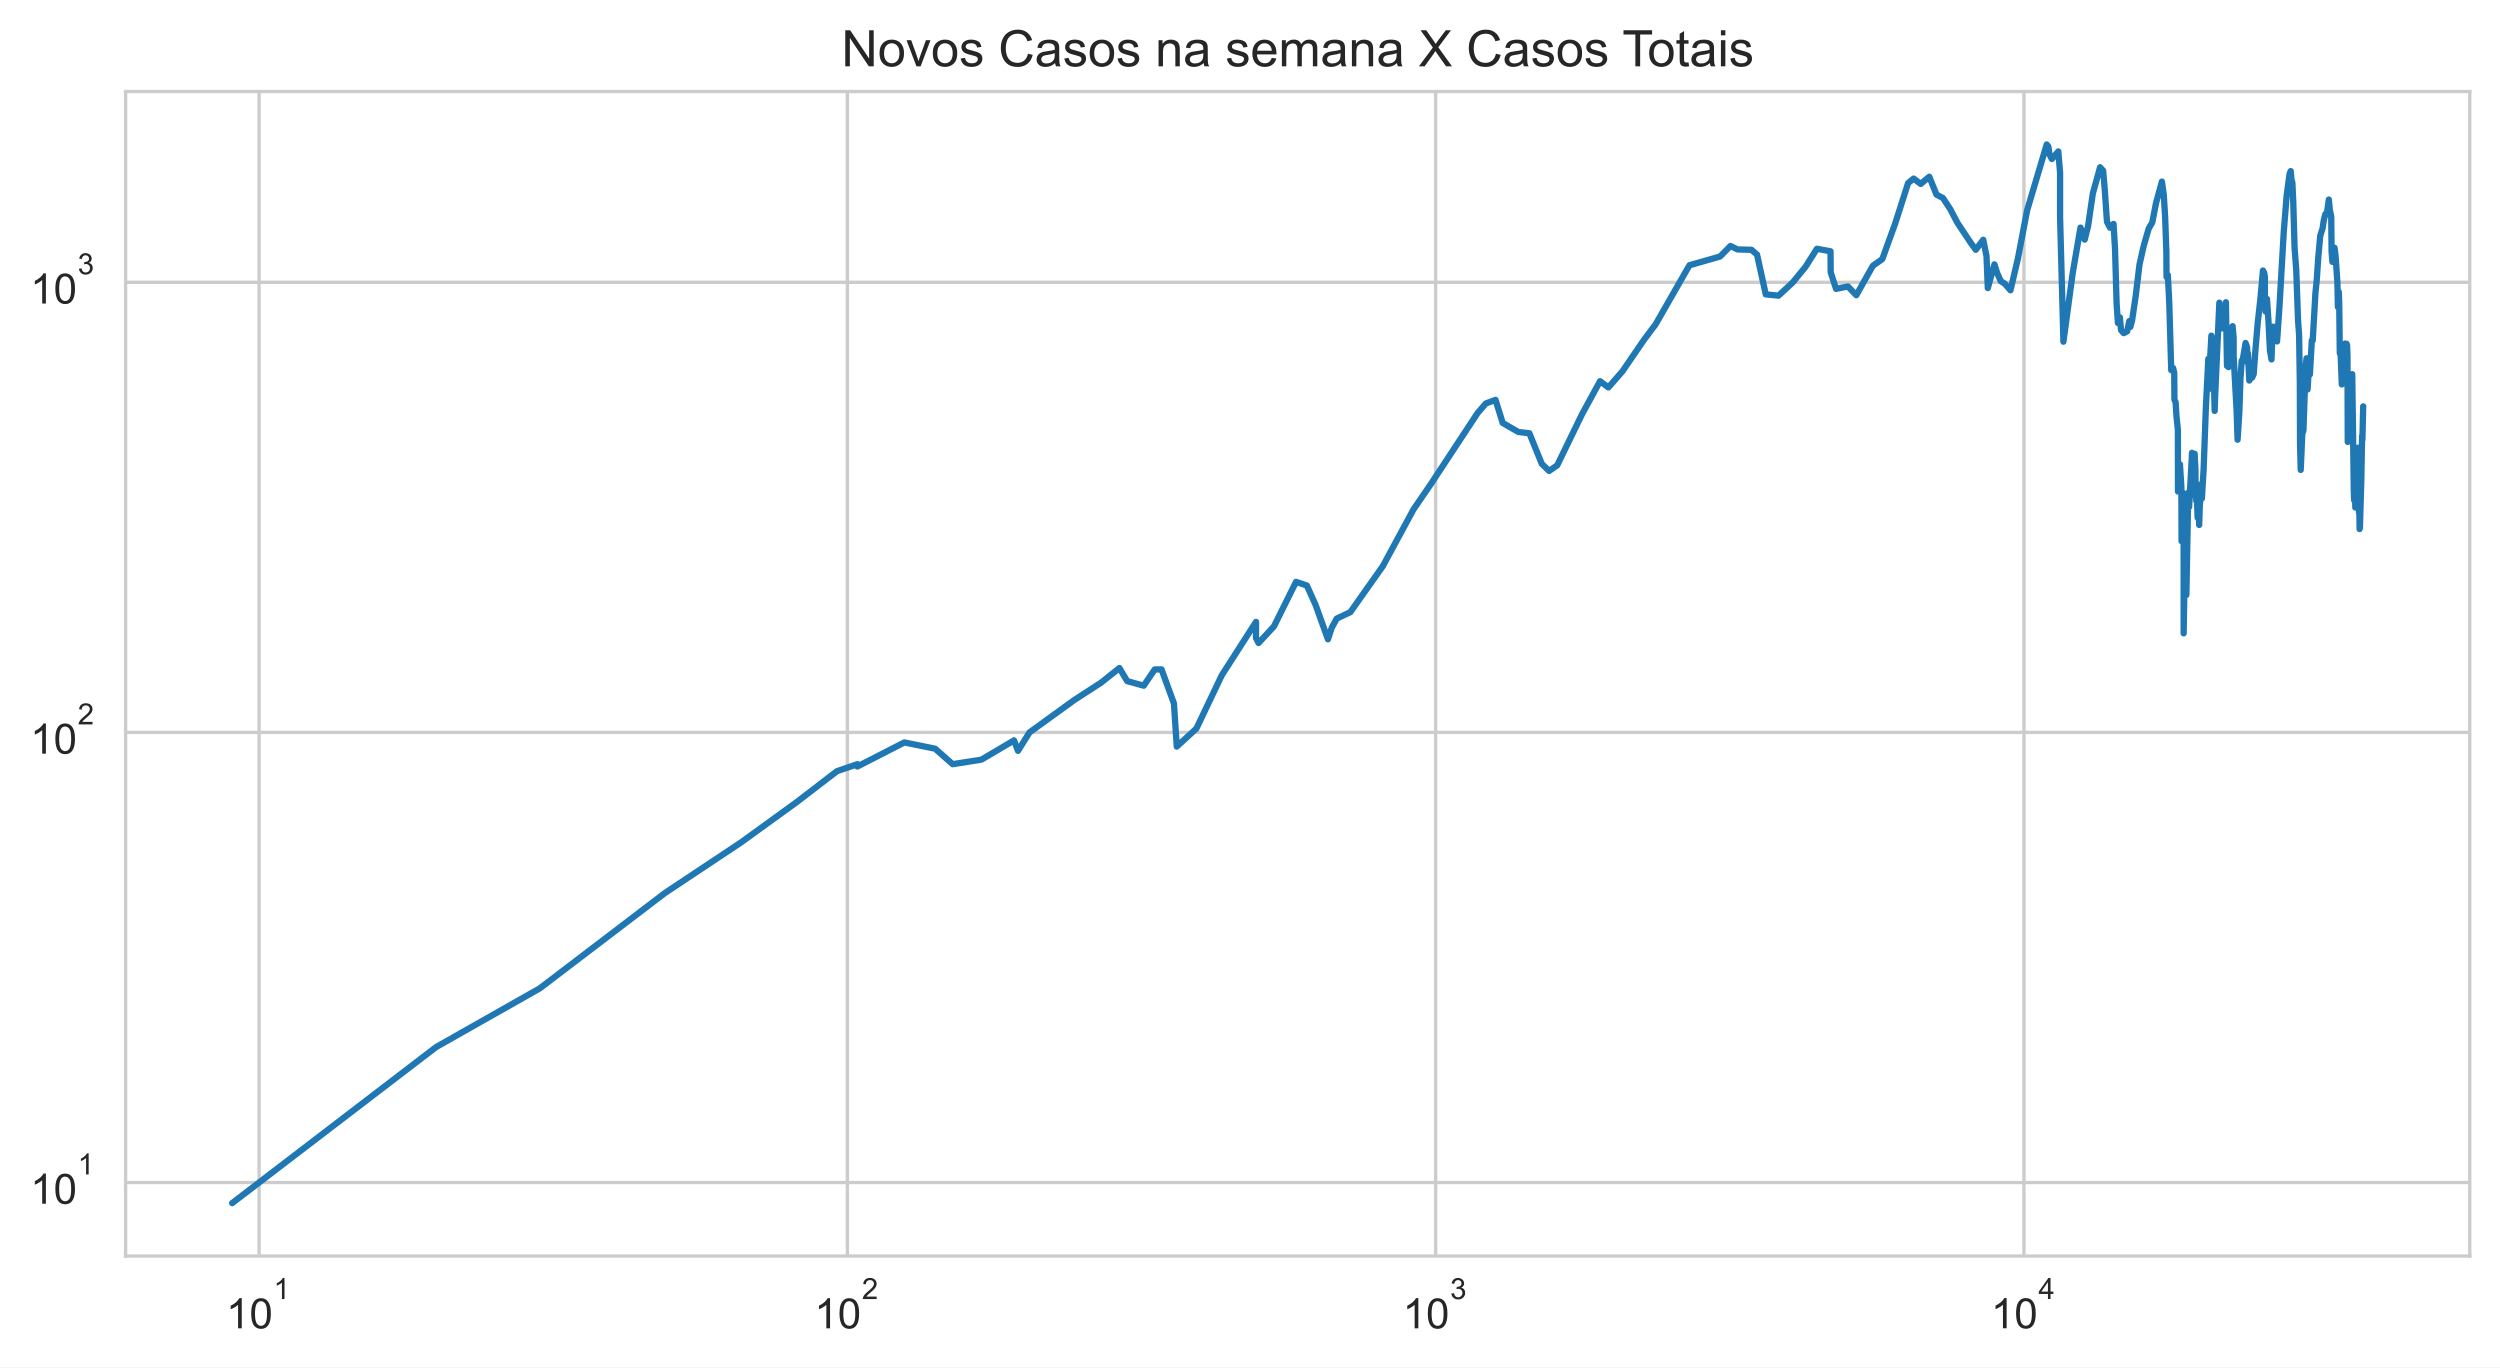
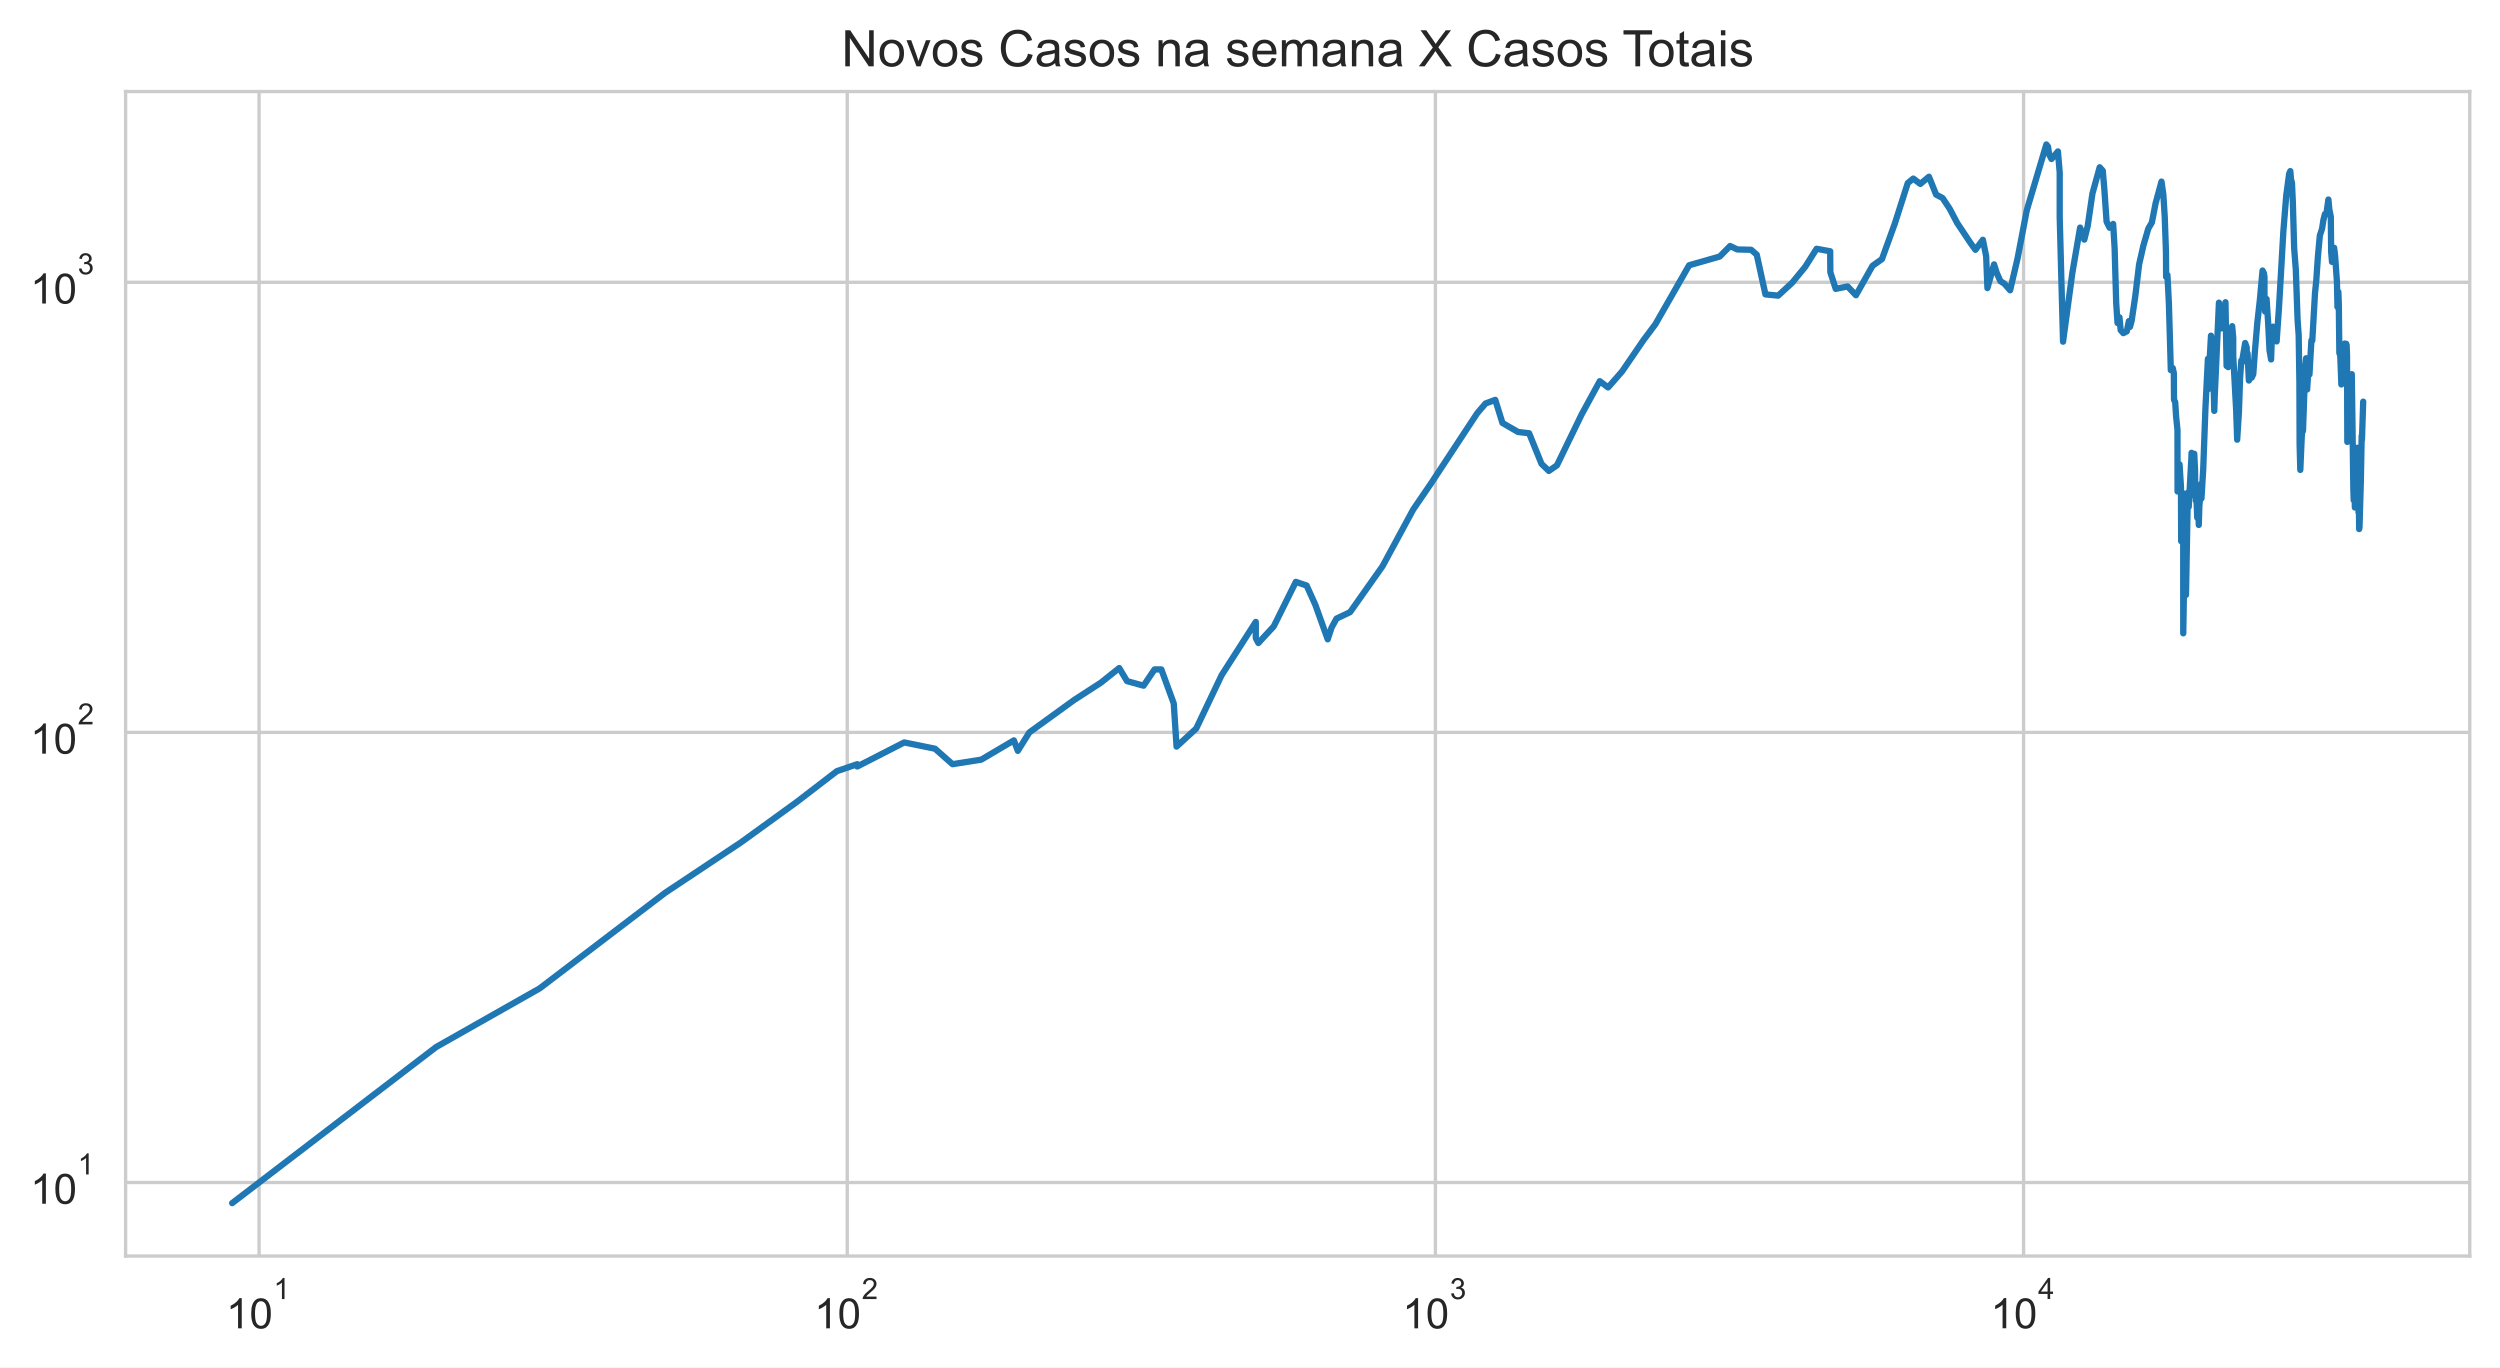
<svg xmlns="http://www.w3.org/2000/svg" xmlns:xlink="http://www.w3.org/1999/xlink" height="325.489pt" version="1.1" viewBox="0 0 595.1 325.489" width="595.1pt">
  <defs>
    <style type="text/css">*{stroke-linecap:butt;stroke-linejoin:round;}</style>
  </defs>
  <g id="figure_1">
    <g id="patch_1">
      <path d="M 0 325.489  L 595.1 325.489  L 595.1 0  L 0 0  z " style="fill:#ffffff;" />
    </g>
    <g id="axes_1">
      <g id="patch_2">
        <path d="M 29.9 298.989  L 587.9 298.989  L 587.9 21.789  L 29.9 21.789  z " style="fill:#ffffff;" />
      </g>
      <g id="matplotlib.axis_1">
        <g id="xtick_1">
          <g id="line2d_1">
-             <path clip-path="url(#pae0f6c805a)" d="M 61.671 298.989  L 61.671 21.789  " style="fill:none;stroke:#cccccc;stroke-linecap:round;stroke-width:0.8;" />
+             <path clip-path="url(#pbe70201df7)" d="M 61.67 298.989  L 61.67 21.789  " style="fill:none;stroke:#cccccc;stroke-linecap:round;stroke-width:0.8;" />
          </g>
          <g id="text_1">
-             <g style="fill:#262626;" transform="translate(53.82138 316.3019)scale(0.1 -0.1)">
+             <g style="fill:#262626;" transform="translate(53.82005 316.3019)scale(0.1 -0.1)">
              <defs>
                <path d="M 37.25 0  L 28.469 0  L 28.469 56  Q 25.297 52.984 20.141 49.953  Q 14.984 46.922 10.891 45.406  L 10.891 53.906  Q 18.266 57.375 23.781 62.297  Q 29.297 67.234 31.594 71.875  L 37.25 71.875  z " id="ArialMT-49" />
                <path d="M 4.156 35.297  Q 4.156 48 6.766 55.734  Q 9.375 63.484 14.516 67.672  Q 19.672 71.875 27.484 71.875  Q 33.25 71.875 37.594 69.547  Q 41.938 67.234 44.766 62.859  Q 47.609 58.5 49.219 52.219  Q 50.828 45.953 50.828 35.297  Q 50.828 22.703 48.234 14.969  Q 45.656 7.234 40.5 3  Q 35.359 -1.219 27.484 -1.219  Q 17.141 -1.219 11.234 6.203  Q 4.156 15.141 4.156 35.297  z M 13.188 35.297  Q 13.188 17.672 17.312 11.828  Q 21.438 6 27.484 6  Q 33.547 6 37.672 11.859  Q 41.797 17.719 41.797 35.297  Q 41.797 52.984 37.672 58.781  Q 33.547 64.594 27.391 64.594  Q 21.344 64.594 17.719 59.469  Q 13.188 52.938 13.188 35.297  z " id="ArialMT-48" />
              </defs>
              <use transform="translate(0 0.99375)" xlink:href="#ArialMT-49" />
              <use transform="translate(55.61523 0.99375)" xlink:href="#ArialMT-48" />
              <use transform="translate(112.9728 70.6875)scale(0.7)" xlink:href="#ArialMT-49" />
            </g>
          </g>
        </g>
        <g id="xtick_2">
          <g id="line2d_2">
-             <path clip-path="url(#pae0f6c805a)" d="M 201.708 298.989  L 201.708 21.789  " style="fill:none;stroke:#cccccc;stroke-linecap:round;stroke-width:0.8;" />
+             <path clip-path="url(#pbe70201df7)" d="M 201.678 298.989  L 201.678 21.789  " style="fill:none;stroke:#cccccc;stroke-linecap:round;stroke-width:0.8;" />
          </g>
          <g id="text_2">
-             <g style="fill:#262626;" transform="translate(193.8583 316.3019)scale(0.1 -0.1)">
+             <g style="fill:#262626;" transform="translate(193.8281 316.3019)scale(0.1 -0.1)">
              <defs>
                <path d="M 50.344 8.453  L 50.344 0  L 3.031 0  Q 2.938 3.172 4.047 6.109  Q 5.859 10.938 9.828 15.625  Q 13.812 20.312 21.344 26.469  Q 33.016 36.031 37.109 41.625  Q 41.219 47.219 41.219 52.203  Q 41.219 57.422 37.469 61  Q 33.734 64.594 27.734 64.594  Q 21.391 64.594 17.578 60.781  Q 13.766 56.984 13.719 50.25  L 4.688 51.172  Q 5.609 61.281 11.656 66.578  Q 17.719 71.875 27.938 71.875  Q 38.234 71.875 44.234 66.156  Q 50.25 60.453 50.25 52  Q 50.25 47.703 48.484 43.547  Q 46.734 39.406 42.656 34.812  Q 38.578 30.219 29.109 22.219  Q 21.188 15.578 18.938 13.203  Q 16.703 10.844 15.234 8.453  z " id="ArialMT-50" />
              </defs>
              <use transform="translate(0 0.99375)" xlink:href="#ArialMT-49" />
              <use transform="translate(55.61523 0.99375)" xlink:href="#ArialMT-48" />
              <use transform="translate(112.9728 70.6875)scale(0.7)" xlink:href="#ArialMT-50" />
            </g>
          </g>
        </g>
        <g id="xtick_3">
          <g id="line2d_3">
-             <path clip-path="url(#pae0f6c805a)" d="M 341.745 298.989  L 341.745 21.789  " style="fill:none;stroke:#cccccc;stroke-linecap:round;stroke-width:0.8;" />
+             <path clip-path="url(#pbe70201df7)" d="M 341.686 298.989  L 341.686 21.789  " style="fill:none;stroke:#cccccc;stroke-linecap:round;stroke-width:0.8;" />
          </g>
          <g id="text_3">
-             <g style="fill:#262626;" transform="translate(333.8952 316.3019)scale(0.1 -0.1)">
+             <g style="fill:#262626;" transform="translate(333.8361 316.3019)scale(0.1 -0.1)">
              <defs>
                <path d="M 4.203 18.891  L 12.984 20.062  Q 14.5 12.594 18.141 9.297  Q 21.781 6 27 6  Q 33.203 6 37.469 10.297  Q 41.75 14.594 41.75 20.953  Q 41.75 27 37.797 30.922  Q 33.844 34.859 27.734 34.859  Q 25.25 34.859 21.531 33.891  L 22.516 41.609  Q 23.391 41.5 23.922 41.5  Q 29.547 41.5 34.031 44.422  Q 38.531 47.359 38.531 53.469  Q 38.531 58.297 35.25 61.469  Q 31.984 64.656 26.812 64.656  Q 21.688 64.656 18.266 61.422  Q 14.844 58.203 13.875 51.766  L 5.078 53.328  Q 6.688 62.156 12.391 67.016  Q 18.109 71.875 26.609 71.875  Q 32.469 71.875 37.391 69.359  Q 42.328 66.844 44.938 62.5  Q 47.562 58.156 47.562 53.266  Q 47.562 48.641 45.062 44.828  Q 42.578 41.016 37.703 38.766  Q 44.047 37.312 47.562 32.688  Q 51.078 28.078 51.078 21.141  Q 51.078 11.766 44.234 5.25  Q 37.406 -1.266 26.953 -1.266  Q 17.531 -1.266 11.297 4.344  Q 5.078 9.969 4.203 18.891  z " id="ArialMT-51" />
              </defs>
              <use transform="translate(0 0.99375)" xlink:href="#ArialMT-49" />
              <use transform="translate(55.61523 0.99375)" xlink:href="#ArialMT-48" />
              <use transform="translate(112.9728 70.6875)scale(0.7)" xlink:href="#ArialMT-51" />
            </g>
          </g>
        </g>
        <g id="xtick_4">
          <g id="line2d_4">
-             <path clip-path="url(#pae0f6c805a)" d="M 481.782 298.989  L 481.782 21.789  " style="fill:none;stroke:#cccccc;stroke-linecap:round;stroke-width:0.8;" />
+             <path clip-path="url(#pbe70201df7)" d="M 481.694 298.989  L 481.694 21.789  " style="fill:none;stroke:#cccccc;stroke-linecap:round;stroke-width:0.8;" />
          </g>
          <g id="text_4">
-             <g style="fill:#262626;" transform="translate(473.9321 316.2019)scale(0.1 -0.1)">
+             <g style="fill:#262626;" transform="translate(473.8441 316.2019)scale(0.1 -0.1)">
              <defs>
                <path d="M 32.328 0  L 32.328 17.141  L 1.266 17.141  L 1.266 25.203  L 33.938 71.578  L 41.109 71.578  L 41.109 25.203  L 50.781 25.203  L 50.781 17.141  L 41.109 17.141  L 41.109 0  z M 32.328 25.203  L 32.328 57.469  L 9.906 25.203  z " id="ArialMT-52" />
              </defs>
              <use transform="translate(0 0.201563)" xlink:href="#ArialMT-49" />
              <use transform="translate(55.61523 0.201563)" xlink:href="#ArialMT-48" />
              <use transform="translate(112.9728 69.89531)scale(0.7)" xlink:href="#ArialMT-52" />
            </g>
          </g>
        </g>
        <g id="xtick_5" />
        <g id="xtick_6" />
        <g id="xtick_7" />
        <g id="xtick_8" />
        <g id="xtick_9" />
        <g id="xtick_10" />
        <g id="xtick_11" />
        <g id="xtick_12" />
        <g id="xtick_13" />
        <g id="xtick_14" />
        <g id="xtick_15" />
        <g id="xtick_16" />
        <g id="xtick_17" />
        <g id="xtick_18" />
        <g id="xtick_19" />
        <g id="xtick_20" />
        <g id="xtick_21" />
        <g id="xtick_22" />
        <g id="xtick_23" />
        <g id="xtick_24" />
        <g id="xtick_25" />
        <g id="xtick_26" />
        <g id="xtick_27" />
        <g id="xtick_28" />
        <g id="xtick_29" />
        <g id="xtick_30" />
        <g id="xtick_31" />
        <g id="xtick_32" />
        <g id="xtick_33" />
        <g id="xtick_34" />
        <g id="xtick_35" />
        <g id="xtick_36" />
      </g>
      <g id="matplotlib.axis_2">
        <g id="ytick_1">
          <g id="line2d_5">
-             <path clip-path="url(#pae0f6c805a)" d="M 29.9 281.487  L 587.9 281.487  " style="fill:none;stroke:#cccccc;stroke-linecap:round;stroke-width:0.8;" />
+             <path clip-path="url(#pbe70201df7)" d="M 29.9 281.487  L 587.9 281.487  " style="fill:none;stroke:#cccccc;stroke-linecap:round;stroke-width:0.8;" />
          </g>
          <g id="text_5">
            <g style="fill:#262626;" transform="translate(7.2 286.643)scale(0.1 -0.1)">
              <use transform="translate(0 0.99375)" xlink:href="#ArialMT-49" />
              <use transform="translate(55.61523 0.99375)" xlink:href="#ArialMT-48" />
              <use transform="translate(112.9728 70.6875)scale(0.7)" xlink:href="#ArialMT-49" />
            </g>
          </g>
        </g>
        <g id="ytick_2">
          <g id="line2d_6">
-             <path clip-path="url(#pae0f6c805a)" d="M 29.9 174.342  L 587.9 174.342  " style="fill:none;stroke:#cccccc;stroke-linecap:round;stroke-width:0.8;" />
+             <path clip-path="url(#pbe70201df7)" d="M 29.9 174.342  L 587.9 174.342  " style="fill:none;stroke:#cccccc;stroke-linecap:round;stroke-width:0.8;" />
          </g>
          <g id="text_6">
            <g style="fill:#262626;" transform="translate(7.2 179.4987)scale(0.1 -0.1)">
              <use transform="translate(0 0.99375)" xlink:href="#ArialMT-49" />
              <use transform="translate(55.61523 0.99375)" xlink:href="#ArialMT-48" />
              <use transform="translate(112.9728 70.6875)scale(0.7)" xlink:href="#ArialMT-50" />
            </g>
          </g>
        </g>
        <g id="ytick_3">
          <g id="line2d_7">
-             <path clip-path="url(#pae0f6c805a)" d="M 29.9 67.198  L 587.9 67.198  " style="fill:none;stroke:#cccccc;stroke-linecap:round;stroke-width:0.8;" />
+             <path clip-path="url(#pbe70201df7)" d="M 29.9 67.198  L 587.9 67.198  " style="fill:none;stroke:#cccccc;stroke-linecap:round;stroke-width:0.8;" />
          </g>
          <g id="text_7">
            <g style="fill:#262626;" transform="translate(7.2 72.35434)scale(0.1 -0.1)">
              <use transform="translate(0 0.99375)" xlink:href="#ArialMT-49" />
              <use transform="translate(55.61523 0.99375)" xlink:href="#ArialMT-48" />
              <use transform="translate(112.9728 70.6875)scale(0.7)" xlink:href="#ArialMT-51" />
            </g>
          </g>
        </g>
        <g id="ytick_4" />
        <g id="ytick_5" />
        <g id="ytick_6" />
        <g id="ytick_7" />
        <g id="ytick_8" />
        <g id="ytick_9" />
        <g id="ytick_10" />
        <g id="ytick_11" />
        <g id="ytick_12" />
        <g id="ytick_13" />
        <g id="ytick_14" />
        <g id="ytick_15" />
        <g id="ytick_16" />
        <g id="ytick_17" />
        <g id="ytick_18" />
        <g id="ytick_19" />
        <g id="ytick_20" />
        <g id="ytick_21" />
        <g id="ytick_22" />
        <g id="ytick_23" />
      </g>
      <g id="line2d_8">
-         <path clip-path="url(#pae0f6c805a)" d="M 55.264 286.389  L 103.827 249.233  L 128.486 235.269  L 158.324 212.544  L 176.438 200.499  L 189.639 190.939  L 199.226 183.577  L 204.094 181.905  L 204.094 182.455  L 215.279 176.729  L 222.604 178.222  L 226.772 181.905  L 233.621 180.823  L 241.381 176.242  L 242.324 178.731  L 245.068 174.342  L 255.707 166.641  L 262.115 162.493  L 266.461 159.019  L 268.32 162.134  L 272.258 163.22  L 274.87 159.355  L 276.492 159.355  L 279.442 167.436  L 280.116 177.719  L 284.79 173.421  L 290.84 160.724  L 298.979 148.037  L 298.979 151.894  L 299.59 153.057  L 303.248 149.107  L 308.511 138.508  L 311.082 139.377  L 313.161 143.988  L 316.105 152.182  L 317.025 149.378  L 318.201 147.251  L 321.428 145.716  L 329.155 134.783  L 336.476 121.248  L 340.579 115.258  L 351.708 98.348  L 353.689 96.043  L 355.994 95.186  L 357.701 100.678  L 361.422 102.829  L 364.048 103.13  L 367.01 110.42  L 368.751 112.1  L 370.671 110.775  L 376.574 98.622  L 380.877 90.736  L 382.858 92.226  L 386.198 88.403  L 391.333 80.896  L 394.121 77.176  L 402.152 63.145  L 409.445 61.06  L 411.912 58.559  L 413.615 59.378  L 416.901 59.457  L 418.247 60.614  L 420.32 70.077  L 423.351 70.375  L 426.691 67.291  L 429.771 63.531  L 432.499 59.221  L 435.734 59.813  L 435.773 64.795  L 437.055 68.76  L 439.882 68.186  L 441.872 70.276  L 445.809 63.274  L 448.063 61.676  L 451.119 53.234  L 454.201 43.587  L 455.518 42.507  L 457.199 43.783  L 459.25 42.071  L 460.961 46.327  L 462.501 47.137  L 464.237 49.78  L 465.958 53.062  L 469.162 57.869  L 470.318 59.457  L 472.084 57.076  L 472.871 60.979  L 473.173 68.567  L 474.75 62.933  L 475.381 64.928  L 476.26 66.92  L 477.205 67.525  L 478.573 69.098  L 480.348 61.511  L 482.538 50.069  L 487.202 34.389  L 487.595 34.898  L 487.876 36.796  L 488.424 37.848  L 489.959 36.051  L 490.382 41.105  L 490.382 51.741  L 491.175 81.335  L 493.395 64.928  L 495.241 54.174  L 496.237 57.039  L 497.042 53.823  L 498.177 46.061  L 499.903 39.821  L 500.63 40.629  L 501.003 44.951  L 501.546 52.788  L 502.267 54.209  L 503.108 53.303  L 503.458 59.182  L 503.832 72.152  L 504.148 76.889  L 504.602 75.533  L 504.893 78.581  L 505.526 79.3  L 506.352 78.879  L 506.854 76.432  L 507.111 77.815  L 507.514 76.319  L 508.373 70.525  L 509.289 62.933  L 510.298 58.482  L 511.474 54.42  L 512.326 52.959  L 513.203 48.424  L 514.616 43.224  L 515.061 46.357  L 515.391 51.674  L 515.681 60.012  L 515.719 65.913  L 516.032 65.463  L 516.377 72.204  L 516.837 88.11  L 517.289 87.603  L 517.553 88.772  L 517.597 95.186  L 517.88 95.699  L 518.088 99.081  L 518.422 102.331  L 518.442 116.989  L 518.701 116.989  L 518.913 110.538  L 519.252 115.916  L 519.301 128.819  L 519.566 117.261  L 519.791 128.47  L 519.795 150.759  L 520.084 133.605  L 520.445 141.626  L 520.445 141.626  L 520.895 117.261  L 521.102 120.657  L 521.755 108.573  L 521.777 107.787  L 521.777 114.997  L 522.192 108.686  L 522.413 108.01  L 522.6 111.856  L 522.653 118.226  L 522.799 118.226  L 522.799 119.212  L 522.864 116.315  L 523.123 123.222  L 523.381 121.248  L 523.492 124.96  L 523.636 120.364  L 523.822 118.365  L 523.956 115.258  L 524.135 118.646  L 524.549 111.735  L 525.085 97.005  L 525.667 85.418  L 525.688 92.706  L 526.399 79.907  L 526.676 82.549  L 526.948 88.403  L 527.179 97.806  L 527.306 94.012  L 527.306 94.012  L 528.293 72.049  L 528.705 77.292  L 528.93 78.167  L 529.259 76.774  L 529.85 71.946  L 529.85 71.946  L 530.112 87.1  L 530.5 87.387  L 531.006 80.337  L 531.446 77.64  L 531.69 80.337  L 531.698 85.144  L 531.706 84.939  L 532.395 97.716  L 532.635 104.666  L 533.053 98.076  L 533.322 90.046  L 533.621 85.833  L 533.88 85.556  L 534.537 81.651  L 534.901 82.678  L 534.983 86.252  L 535.107 84.129  L 535.422 90.582  L 535.801 89.895  L 536.086 89.895  L 536.468 89.068  L 536.86 83.596  L 537.438 76.774  L 538.051 71.281  L 538.675 64.399  L 539.005 65.061  L 539.133 65.958  L 539.133 69.978  L 539.287 74.162  L 539.634 71.179  L 539.992 76.546  L 540.337 83.398  L 540.709 85.556  L 540.829 82.098  L 541.142 77.756  L 541.379 80.337  L 541.746 79.846  L 542.029 81.272  L 542.604 72.988  L 543.636 55.026  L 544.318 46.536  L 545.006 41.398  L 545.283 40.734  L 545.464 42.781  L 545.677 43.475  L 545.888 48.083  L 546.201 59.065  L 546.596 64.18  L 547.022 76.206  L 547.279 79.785  L 547.451 91.046  L 547.502 105.825  L 547.665 111.856  L 548.129 101.254  L 548.237 102.729  L 548.314 102.43  L 548.825 87.387  L 549.045 85.281  L 549.142 91.279  L 549.298 92.706  L 549.624 87.243  L 549.843 89.143  L 550.308 81.021  L 550.52 81.084  L 551.169 69.683  L 551.469 66.781  L 551.853 61.142  L 552.314 56.076  L 552.846 54.456  L 553.163 52.38  L 553.53 50.947  L 553.86 51.013  L 554.353 47.501  L 554.579 49.876  L 554.925 51.575  L 555.013 60.012  L 555.215 62.342  L 555.72 58.987  L 555.952 60.897  L 556.391 67.152  L 556.514 73.094  L 556.725 69.487  L 556.828 72.152  L 556.963 84.062  L 557.176 84.6  L 557.439 91.514  L 557.601 89.743  L 558.098 82.162  L 558.24 81.779  L 558.43 82.484  L 558.587 81.842  L 558.697 82.162  L 558.79 84.667  L 558.86 105.189  L 559.448 91.357  L 559.599 91.514  L 559.834 89.895  L 559.837 91.671  L 559.921 89.068  L 560.3 116.718  L 560.384 119.069  L 560.451 113.969  L 560.511 115.783  L 560.582 116.182  L 560.657 120.804  L 560.757 116.853  L 560.853 118.505  L 561.211 107.234  L 561.292 106.578  L 561.394 111.493  L 561.493 111.252  L 561.534 121.997  L 561.615 119.64  L 561.676 125.936  L 561.761 125.445  L 562.087 114.224  L 562.276 103.738  L 562.343 104.666  L 562.536 96.74  L 562.536 96.74  " style="fill:none;stroke:#1f77b4;stroke-linecap:round;stroke-width:1.5;" />
+         <path clip-path="url(#pbe70201df7)" d="M 55.264 286.389  L 103.817 249.233  L 128.471 235.269  L 158.303 212.544  L 176.413 200.499  L 189.611 190.939  L 199.196 183.577  L 204.063 181.905  L 204.063 182.455  L 215.246 176.729  L 222.57 178.222  L 226.736 181.905  L 233.584 180.823  L 241.343 176.242  L 242.285 178.731  L 245.029 174.342  L 255.666 166.641  L 262.072 162.493  L 266.418 159.019  L 268.276 162.134  L 272.213 163.22  L 274.824 159.355  L 276.446 159.355  L 279.396 167.436  L 280.07 177.719  L 284.743 173.421  L 290.791 160.724  L 298.928 148.037  L 298.928 151.894  L 299.539 153.057  L 303.197 149.107  L 308.459 138.508  L 311.03 139.377  L 313.108 143.988  L 316.051 152.182  L 316.971 149.378  L 318.147 147.251  L 321.373 145.716  L 329.098 134.783  L 336.418 121.248  L 340.52 115.258  L 351.647 98.348  L 353.627 96.043  L 355.932 95.186  L 357.639 100.678  L 361.358 102.829  L 363.985 103.13  L 366.945 110.42  L 368.686 112.1  L 370.606 110.775  L 376.507 98.622  L 380.81 90.736  L 382.79 92.226  L 386.13 88.403  L 391.264 80.896  L 394.051 77.176  L 402.08 63.145  L 409.372 61.06  L 411.838 58.559  L 413.541 59.378  L 416.826 59.457  L 418.172 60.614  L 420.245 70.077  L 423.275 70.375  L 426.614 67.291  L 429.694 63.531  L 432.421 59.221  L 435.656 59.813  L 435.695 64.795  L 436.977 68.76  L 439.802 68.186  L 441.792 70.276  L 445.729 63.274  L 447.982 61.676  L 451.038 53.234  L 454.119 43.587  L 455.435 42.507  L 457.116 43.783  L 459.167 42.071  L 460.878 46.327  L 462.416 47.137  L 464.153 49.78  L 465.873 53.062  L 469.076 57.869  L 470.232 59.457  L 471.998 57.076  L 472.784 60.979  L 473.086 68.567  L 474.663 62.933  L 475.294 64.928  L 476.173 66.92  L 477.118 67.525  L 478.486 69.098  L 480.261 61.511  L 482.449 50.069  L 487.112 34.389  L 487.506 34.898  L 487.787 36.796  L 488.335 37.848  L 489.869 36.051  L 490.293 41.105  L 490.293 51.741  L 491.085 81.335  L 493.305 64.928  L 495.15 54.174  L 496.146 57.039  L 496.951 53.823  L 498.085 46.061  L 499.811 39.821  L 500.538 40.629  L 500.912 44.951  L 501.454 52.788  L 502.175 54.209  L 503.016 53.303  L 503.366 59.182  L 503.739 72.152  L 504.056 76.889  L 504.509 75.533  L 504.801 78.581  L 505.433 79.3  L 506.259 78.879  L 506.76 76.432  L 507.018 77.815  L 507.421 76.319  L 508.279 70.525  L 509.195 62.933  L 510.204 58.482  L 511.38 54.42  L 512.232 52.959  L 513.109 48.424  L 514.521 43.224  L 514.966 46.357  L 515.296 51.674  L 515.586 60.012  L 515.624 65.913  L 515.936 65.463  L 516.282 72.204  L 516.741 88.11  L 517.194 87.603  L 517.458 88.772  L 517.502 95.186  L 517.785 95.699  L 517.993 99.081  L 518.326 102.331  L 518.346 116.989  L 518.605 116.989  L 518.817 110.538  L 519.156 115.916  L 519.205 128.819  L 519.471 117.261  L 519.696 128.47  L 519.699 150.759  L 519.988 133.605  L 520.35 141.626  L 520.35 141.626  L 520.799 117.261  L 521.006 120.657  L 521.659 108.573  L 521.681 107.787  L 521.681 114.997  L 522.095 108.686  L 522.317 108.01  L 522.504 111.856  L 522.556 118.226  L 522.702 118.226  L 522.702 119.212  L 522.767 116.315  L 523.027 123.222  L 523.285 121.248  L 523.395 124.96  L 523.539 120.364  L 523.725 118.365  L 523.859 115.258  L 524.038 118.646  L 524.452 111.735  L 524.988 97.005  L 525.57 85.418  L 525.591 92.706  L 526.302 79.907  L 526.578 82.549  L 526.851 88.403  L 527.082 97.806  L 527.209 94.012  L 527.209 94.012  L 528.196 72.049  L 528.608 77.292  L 528.832 78.167  L 529.162 76.774  L 529.752 71.946  L 529.752 71.946  L 530.014 87.1  L 530.402 87.387  L 530.908 80.337  L 531.347 77.64  L 531.591 80.337  L 531.6 85.144  L 531.608 84.939  L 532.297 97.716  L 532.537 104.666  L 532.954 98.076  L 533.223 90.046  L 533.522 85.833  L 533.781 85.556  L 534.438 81.651  L 534.802 82.678  L 534.884 86.252  L 535.008 84.129  L 535.323 90.582  L 535.702 89.895  L 535.987 89.895  L 536.369 89.068  L 536.761 83.596  L 537.338 76.774  L 537.951 71.281  L 538.575 64.399  L 538.906 65.061  L 539.034 65.958  L 539.034 69.978  L 539.187 74.162  L 539.534 71.179  L 539.892 76.546  L 540.236 83.398  L 540.609 85.556  L 540.729 82.098  L 541.041 77.756  L 541.279 80.337  L 541.646 79.846  L 541.928 81.272  L 542.504 72.988  L 543.535 55.026  L 544.217 46.536  L 544.905 41.398  L 545.182 40.734  L 545.363 42.781  L 545.576 43.475  L 545.786 48.083  L 546.099 59.065  L 546.494 64.18  L 546.92 76.206  L 547.178 79.785  L 547.349 91.046  L 547.401 105.825  L 547.564 111.856  L 548.027 101.254  L 548.135 102.729  L 548.213 102.43  L 548.724 87.387  L 548.943 85.281  L 549.04 91.279  L 549.196 92.706  L 549.522 87.243  L 549.741 89.143  L 550.206 81.021  L 550.418 81.084  L 551.067 69.683  L 551.367 66.781  L 551.75 61.142  L 552.212 56.076  L 552.743 54.456  L 553.06 52.38  L 553.427 50.947  L 553.757 51.013  L 554.25 47.501  L 554.476 49.876  L 554.822 51.575  L 554.91 60.012  L 555.112 62.342  L 555.617 58.987  L 555.849 60.897  L 556.288 67.152  L 556.41 73.094  L 556.622 69.487  L 556.725 72.152  L 556.859 84.062  L 557.072 84.6  L 557.336 91.514  L 557.497 89.743  L 557.995 82.162  L 558.137 81.779  L 558.327 82.484  L 558.483 81.842  L 558.593 82.162  L 558.686 84.667  L 558.756 105.189  L 559.344 91.357  L 559.495 91.514  L 559.729 89.895  L 559.733 91.671  L 559.817 89.068  L 560.196 116.718  L 560.28 119.069  L 560.346 113.969  L 560.406 115.783  L 560.478 116.182  L 560.553 120.804  L 560.652 116.853  L 560.749 118.505  L 561.107 107.234  L 561.188 106.578  L 561.29 111.493  L 561.388 111.252  L 561.429 121.997  L 561.511 119.64  L 561.571 125.936  L 561.656 125.445  L 561.982 114.224  L 562.172 103.738  L 562.238 104.666  L 562.536 95.613  L 562.536 95.613  " style="fill:none;stroke:#1f77b4;stroke-linecap:round;stroke-width:1.5;" />
      </g>
      <g id="patch_3">
        <path d="M 29.9 298.989  L 29.9 21.789  " style="fill:none;stroke:#cccccc;stroke-linecap:square;stroke-linejoin:miter;stroke-width:0.8;" />
      </g>
      <g id="patch_4">
        <path d="M 587.9 298.989  L 587.9 21.789  " style="fill:none;stroke:#cccccc;stroke-linecap:square;stroke-linejoin:miter;stroke-width:0.8;" />
      </g>
      <g id="patch_5">
        <path d="M 29.9 298.989  L 587.9 298.989  " style="fill:none;stroke:#cccccc;stroke-linecap:square;stroke-linejoin:miter;stroke-width:0.8;" />
      </g>
      <g id="patch_6">
        <path d="M 29.9 21.789  L 587.9 21.789  " style="fill:none;stroke:#cccccc;stroke-linecap:square;stroke-linejoin:miter;stroke-width:0.8;" />
      </g>
      <g id="text_8">
        <g style="fill:#262626;" transform="translate(200.2953 15.78937)scale(0.12 -0.12)">
          <defs>
            <path d="M 7.625 0  L 7.625 71.578  L 17.328 71.578  L 54.938 15.375  L 54.938 71.578  L 64.016 71.578  L 64.016 0  L 54.297 0  L 16.703 56.25  L 16.703 0  z " id="ArialMT-78" />
            <path d="M 3.328 25.922  Q 3.328 40.328 11.328 47.266  Q 18.016 53.031 27.641 53.031  Q 38.328 53.031 45.109 46.016  Q 51.906 39.016 51.906 26.656  Q 51.906 16.656 48.906 10.906  Q 45.906 5.172 40.156 2  Q 34.422 -1.172 27.641 -1.172  Q 16.75 -1.172 10.031 5.812  Q 3.328 12.797 3.328 25.922  z M 12.359 25.922  Q 12.359 15.969 16.703 11.016  Q 21.047 6.062 27.641 6.062  Q 34.188 6.062 38.531 11.031  Q 42.875 16.016 42.875 26.219  Q 42.875 35.844 38.5 40.797  Q 34.125 45.75 27.641 45.75  Q 21.047 45.75 16.703 40.812  Q 12.359 35.891 12.359 25.922  z " id="ArialMT-111" />
            <path d="M 21 0  L 1.266 51.859  L 10.547 51.859  L 21.688 20.797  Q 23.484 15.766 25 10.359  Q 26.172 14.453 28.266 20.219  L 39.797 51.859  L 48.828 51.859  L 29.203 0  z " id="ArialMT-118" />
            <path d="M 3.078 15.484  L 11.766 16.844  Q 12.5 11.625 15.844 8.844  Q 19.188 6.062 25.203 6.062  Q 31.25 6.062 34.172 8.516  Q 37.109 10.984 37.109 14.312  Q 37.109 17.281 34.516 19  Q 32.719 20.172 25.531 21.969  Q 15.875 24.422 12.141 26.203  Q 8.406 27.984 6.469 31.125  Q 4.547 34.281 4.547 38.094  Q 4.547 41.547 6.125 44.5  Q 7.719 47.469 10.453 49.422  Q 12.5 50.922 16.031 51.969  Q 19.578 53.031 23.641 53.031  Q 29.734 53.031 34.344 51.266  Q 38.969 49.516 41.156 46.5  Q 43.359 43.5 44.188 38.484  L 35.594 37.312  Q 35.016 41.312 32.203 43.547  Q 29.391 45.797 24.266 45.797  Q 18.219 45.797 15.625 43.797  Q 13.031 41.797 13.031 39.109  Q 13.031 37.406 14.109 36.031  Q 15.188 34.625 17.484 33.688  Q 18.797 33.203 25.25 31.453  Q 34.578 28.953 38.25 27.359  Q 41.938 25.781 44.031 22.75  Q 46.141 19.734 46.141 15.234  Q 46.141 10.844 43.578 6.953  Q 41.016 3.078 36.172 0.953  Q 31.344 -1.172 25.25 -1.172  Q 15.141 -1.172 9.844 3.031  Q 4.547 7.234 3.078 15.484  z " id="ArialMT-115" />
            <path id="ArialMT-32" />
            <path d="M 58.797 25.094  L 68.266 22.703  Q 65.281 11.031 57.547 4.906  Q 49.812 -1.219 38.625 -1.219  Q 27.047 -1.219 19.797 3.484  Q 12.547 8.203 8.766 17.141  Q 4.984 26.078 4.984 36.328  Q 4.984 47.516 9.25 55.828  Q 13.531 64.156 21.406 68.469  Q 29.297 72.797 38.766 72.797  Q 49.516 72.797 56.828 67.328  Q 64.156 61.859 67.047 51.953  L 57.719 49.75  Q 55.219 57.562 50.484 61.125  Q 45.75 64.703 38.578 64.703  Q 30.328 64.703 24.781 60.734  Q 19.234 56.781 16.984 50.109  Q 14.75 43.453 14.75 36.375  Q 14.75 27.25 17.406 20.438  Q 20.062 13.625 25.672 10.25  Q 31.297 6.891 37.844 6.891  Q 45.797 6.891 51.312 11.469  Q 56.844 16.062 58.797 25.094  z " id="ArialMT-67" />
            <path d="M 40.438 6.391  Q 35.547 2.25 31.031 0.531  Q 26.516 -1.172 21.344 -1.172  Q 12.797 -1.172 8.203 3  Q 3.609 7.172 3.609 13.672  Q 3.609 17.484 5.344 20.625  Q 7.078 23.781 9.891 25.688  Q 12.703 27.594 16.219 28.562  Q 18.797 29.25 24.031 29.891  Q 34.672 31.156 39.703 32.906  Q 39.75 34.719 39.75 35.203  Q 39.75 40.578 37.25 42.781  Q 33.891 45.75 27.25 45.75  Q 21.047 45.75 18.094 43.578  Q 15.141 41.406 13.719 35.891  L 5.125 37.062  Q 6.297 42.578 8.984 45.969  Q 11.672 49.359 16.75 51.188  Q 21.828 53.031 28.516 53.031  Q 35.156 53.031 39.297 51.469  Q 43.453 49.906 45.406 47.531  Q 47.359 45.172 48.141 41.547  Q 48.578 39.312 48.578 33.453  L 48.578 21.734  Q 48.578 9.469 49.141 6.219  Q 49.703 2.984 51.375 0  L 42.188 0  Q 40.828 2.734 40.438 6.391  z M 39.703 26.031  Q 34.906 24.078 25.344 22.703  Q 19.922 21.922 17.672 20.938  Q 15.438 19.969 14.203 18.094  Q 12.984 16.219 12.984 13.922  Q 12.984 10.406 15.641 8.062  Q 18.312 5.719 23.438 5.719  Q 28.516 5.719 32.469 7.938  Q 36.422 10.156 38.281 14.016  Q 39.703 17 39.703 22.797  z " id="ArialMT-97" />
            <path d="M 6.594 0  L 6.594 51.859  L 14.5 51.859  L 14.5 44.484  Q 20.219 53.031 31 53.031  Q 35.688 53.031 39.625 51.344  Q 43.562 49.656 45.516 46.922  Q 47.469 44.188 48.25 40.438  Q 48.734 37.984 48.734 31.891  L 48.734 0  L 39.938 0  L 39.938 31.547  Q 39.938 36.922 38.906 39.578  Q 37.891 42.234 35.281 43.812  Q 32.672 45.406 29.156 45.406  Q 23.531 45.406 19.453 41.844  Q 15.375 38.281 15.375 28.328  L 15.375 0  z " id="ArialMT-110" />
            <path d="M 42.094 16.703  L 51.172 15.578  Q 49.031 7.625 43.219 3.219  Q 37.406 -1.172 28.375 -1.172  Q 17 -1.172 10.328 5.828  Q 3.656 12.844 3.656 25.484  Q 3.656 38.578 10.391 45.797  Q 17.141 53.031 27.875 53.031  Q 38.281 53.031 44.875 45.953  Q 51.469 38.875 51.469 26.031  Q 51.469 25.25 51.422 23.688  L 12.75 23.688  Q 13.234 15.141 17.578 10.594  Q 21.922 6.062 28.422 6.062  Q 33.25 6.062 36.672 8.594  Q 40.094 11.141 42.094 16.703  z M 13.234 30.906  L 42.188 30.906  Q 41.609 37.453 38.875 40.719  Q 34.672 45.797 27.984 45.797  Q 21.922 45.797 17.797 41.75  Q 13.672 37.703 13.234 30.906  z " id="ArialMT-101" />
            <path d="M 6.594 0  L 6.594 51.859  L 14.453 51.859  L 14.453 44.578  Q 16.891 48.391 20.938 50.703  Q 25 53.031 30.172 53.031  Q 35.938 53.031 39.625 50.641  Q 43.312 48.25 44.828 43.953  Q 50.984 53.031 60.844 53.031  Q 68.562 53.031 72.703 48.75  Q 76.859 44.484 76.859 35.594  L 76.859 0  L 68.109 0  L 68.109 32.672  Q 68.109 37.938 67.25 40.25  Q 66.406 42.578 64.156 43.984  Q 61.922 45.406 58.891 45.406  Q 53.422 45.406 49.797 41.766  Q 46.188 38.141 46.188 30.125  L 46.188 0  L 37.406 0  L 37.406 33.688  Q 37.406 39.547 35.25 42.469  Q 33.109 45.406 28.219 45.406  Q 24.516 45.406 21.359 43.453  Q 18.219 41.5 16.797 37.734  Q 15.375 33.984 15.375 26.906  L 15.375 0  z " id="ArialMT-109" />
            <path d="M 0.438 0  L 28.125 37.312  L 3.719 71.578  L 14.984 71.578  L 27.984 53.219  Q 32.031 47.516 33.734 44.438  Q 36.141 48.344 39.406 52.594  L 53.812 71.578  L 64.109 71.578  L 38.969 37.844  L 66.062 0  L 54.344 0  L 36.328 25.531  Q 34.812 27.734 33.203 30.328  Q 30.812 26.422 29.781 24.953  L 11.812 0  z " id="ArialMT-88" />
            <path d="M 25.922 0  L 25.922 63.141  L 2.344 63.141  L 2.344 71.578  L 59.078 71.578  L 59.078 63.141  L 35.406 63.141  L 35.406 0  z " id="ArialMT-84" />
            <path d="M 25.781 7.859  L 27.047 0.094  Q 23.344 -0.688 20.406 -0.688  Q 15.625 -0.688 12.984 0.828  Q 10.359 2.344 9.281 4.812  Q 8.203 7.281 8.203 15.188  L 8.203 45.016  L 1.766 45.016  L 1.766 51.859  L 8.203 51.859  L 8.203 64.703  L 16.938 69.969  L 16.938 51.859  L 25.781 51.859  L 25.781 45.016  L 16.938 45.016  L 16.938 14.703  Q 16.938 10.938 17.406 9.859  Q 17.875 8.797 18.922 8.156  Q 19.969 7.516 21.922 7.516  Q 23.391 7.516 25.781 7.859  z " id="ArialMT-116" />
            <path d="M 6.641 61.469  L 6.641 71.578  L 15.438 71.578  L 15.438 61.469  z M 6.641 0  L 6.641 51.859  L 15.438 51.859  L 15.438 0  z " id="ArialMT-105" />
          </defs>
          <use xlink:href="#ArialMT-78" />
          <use x="72.217" xlink:href="#ArialMT-111" />
          <use x="127.832" xlink:href="#ArialMT-118" />
          <use x="177.832" xlink:href="#ArialMT-111" />
          <use x="233.447" xlink:href="#ArialMT-115" />
          <use x="283.447" xlink:href="#ArialMT-32" />
          <use x="311.23" xlink:href="#ArialMT-67" />
          <use x="383.447" xlink:href="#ArialMT-97" />
          <use x="439.062" xlink:href="#ArialMT-115" />
          <use x="489.062" xlink:href="#ArialMT-111" />
          <use x="544.678" xlink:href="#ArialMT-115" />
          <use x="594.678" xlink:href="#ArialMT-32" />
          <use x="622.461" xlink:href="#ArialMT-110" />
          <use x="678.076" xlink:href="#ArialMT-97" />
          <use x="733.691" xlink:href="#ArialMT-32" />
          <use x="761.475" xlink:href="#ArialMT-115" />
          <use x="811.475" xlink:href="#ArialMT-101" />
          <use x="867.09" xlink:href="#ArialMT-109" />
          <use x="950.391" xlink:href="#ArialMT-97" />
          <use x="1006.006" xlink:href="#ArialMT-110" />
          <use x="1061.621" xlink:href="#ArialMT-97" />
          <use x="1117.236" xlink:href="#ArialMT-32" />
          <use x="1145.02" xlink:href="#ArialMT-88" />
          <use x="1211.719" xlink:href="#ArialMT-32" />
          <use x="1239.502" xlink:href="#ArialMT-67" />
          <use x="1311.719" xlink:href="#ArialMT-97" />
          <use x="1367.334" xlink:href="#ArialMT-115" />
          <use x="1417.334" xlink:href="#ArialMT-111" />
          <use x="1472.949" xlink:href="#ArialMT-115" />
          <use x="1522.949" xlink:href="#ArialMT-32" />
          <use x="1548.982" xlink:href="#ArialMT-84" />
          <use x="1598.941" xlink:href="#ArialMT-111" />
          <use x="1654.557" xlink:href="#ArialMT-116" />
          <use x="1682.34" xlink:href="#ArialMT-97" />
          <use x="1737.955" xlink:href="#ArialMT-105" />
          <use x="1760.172" xlink:href="#ArialMT-115" />
        </g>
      </g>
    </g>
  </g>
  <defs>
-     <clipPath id="pae0f6c805a">
+     <clipPath id="pbe70201df7">
      <rect height="277.2" width="558" x="29.9" y="21.789" />
    </clipPath>
  </defs>
</svg>
